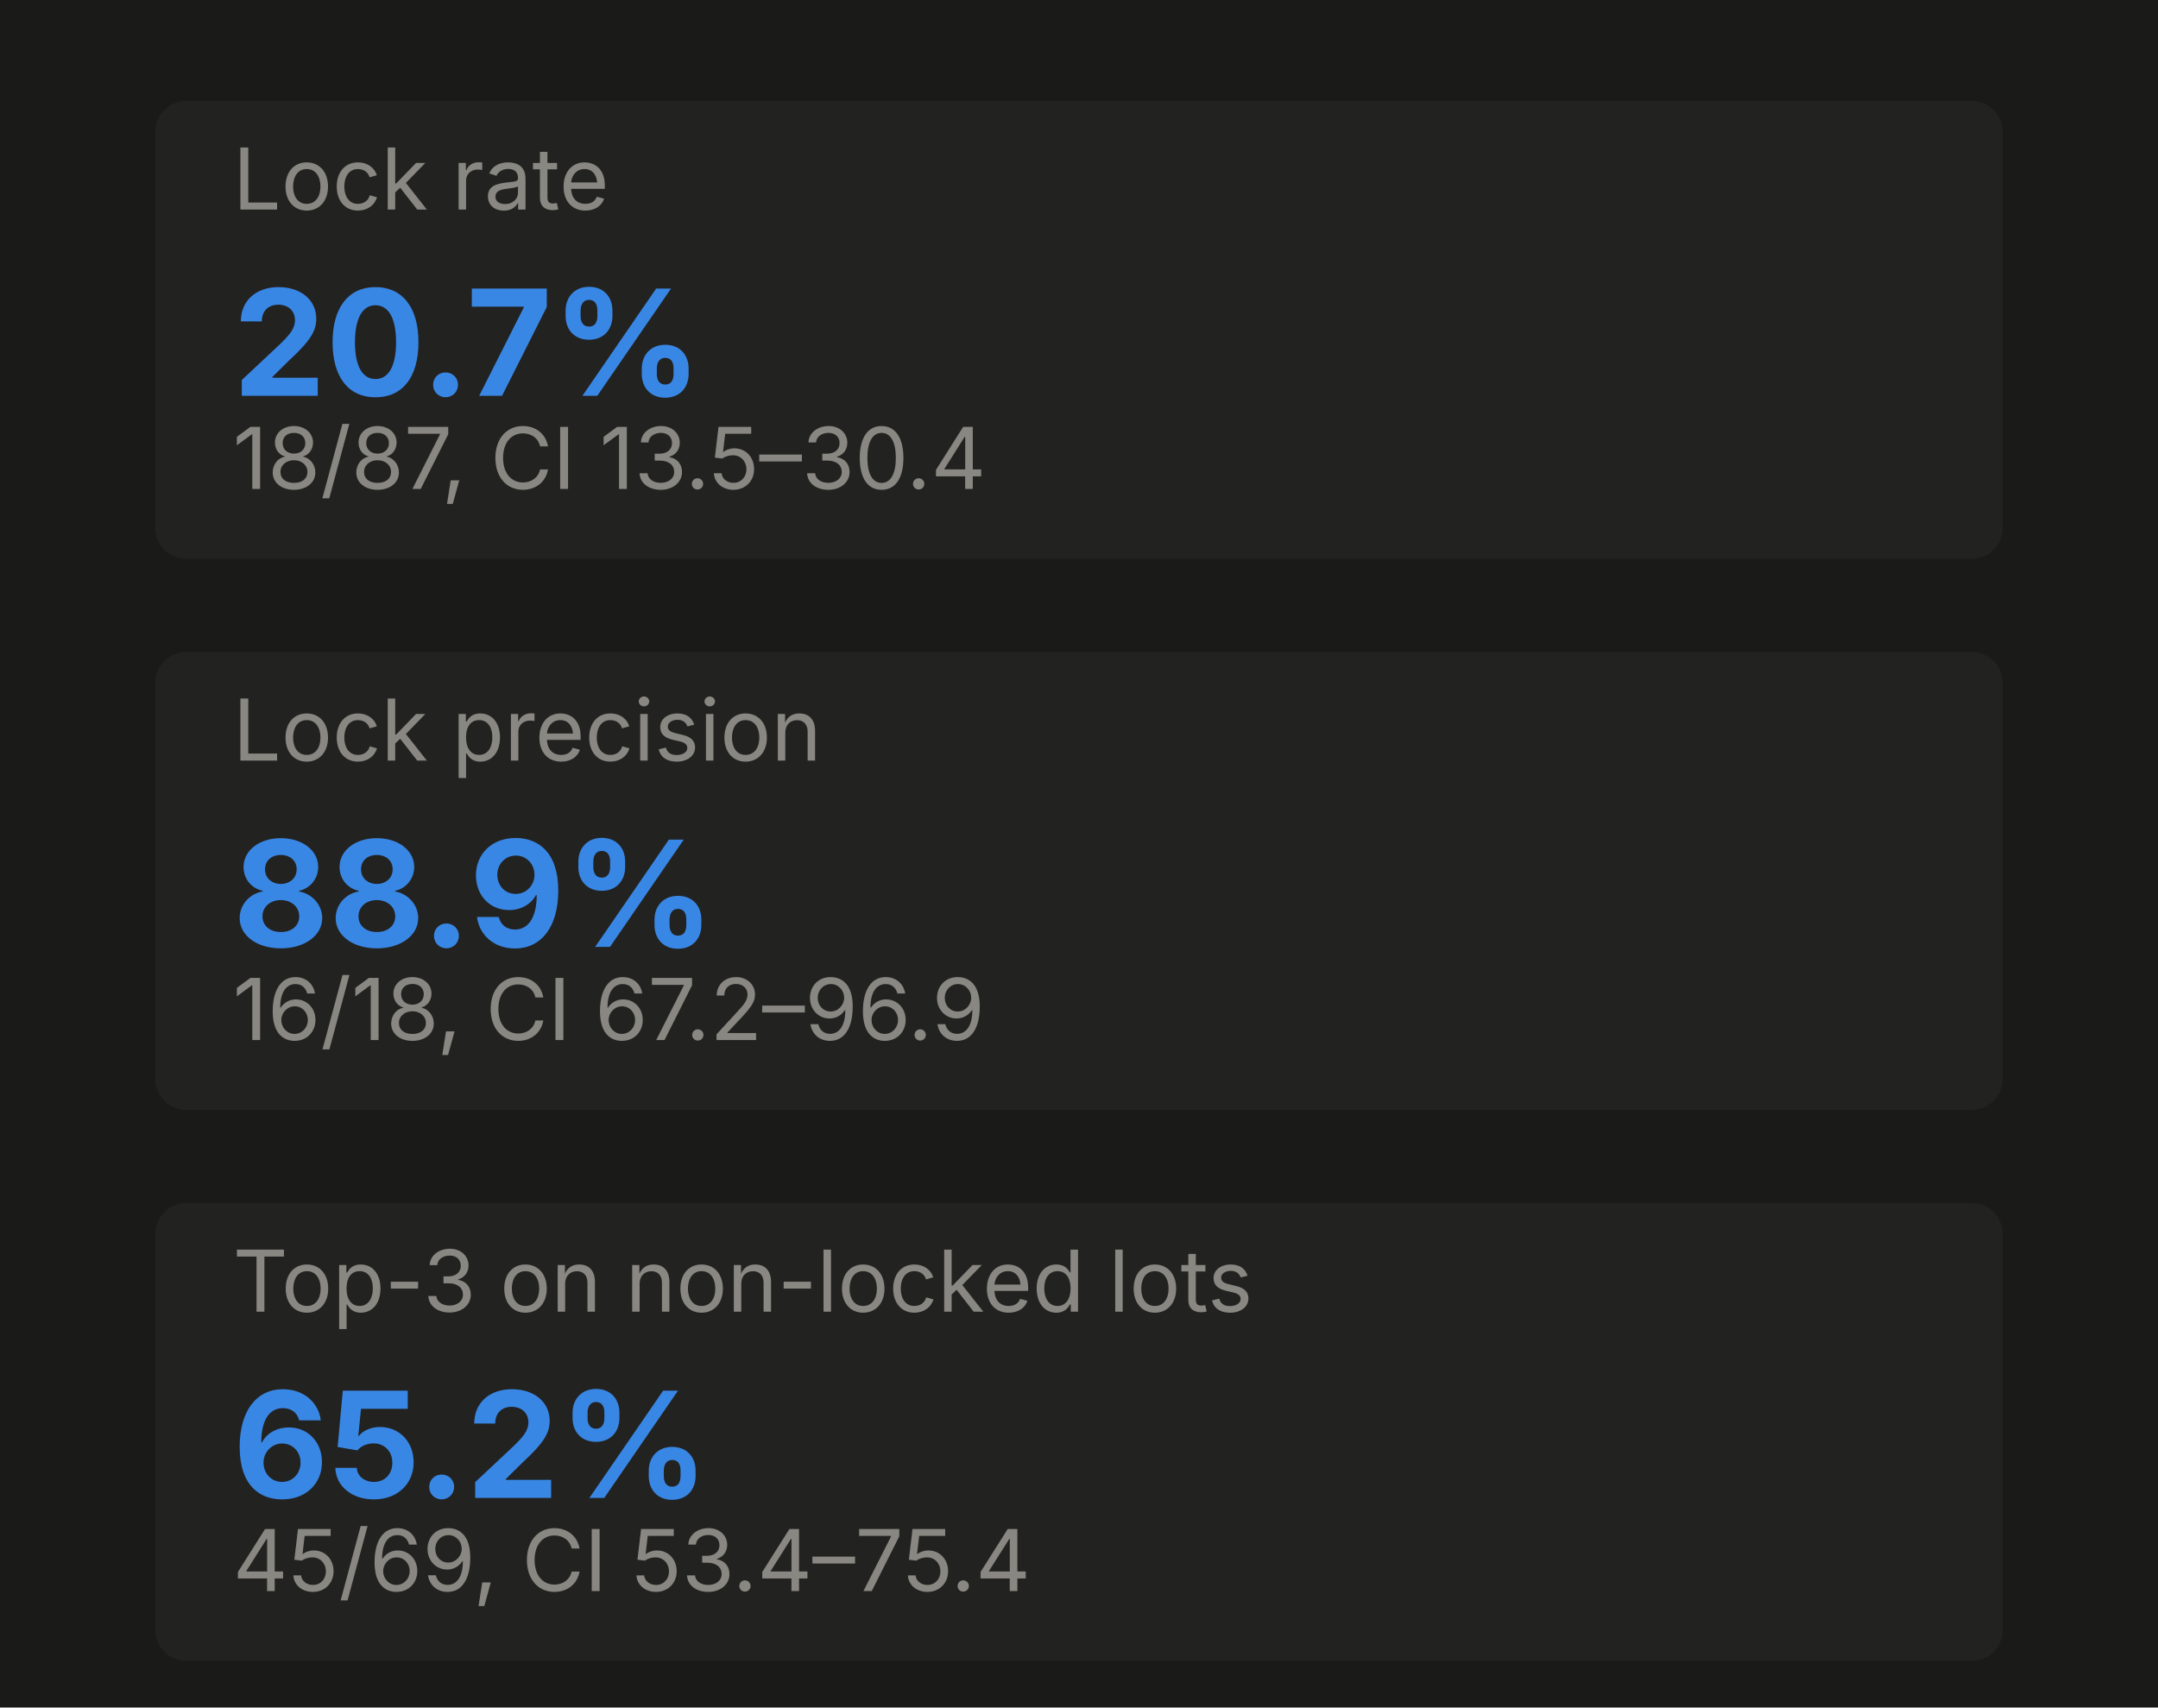
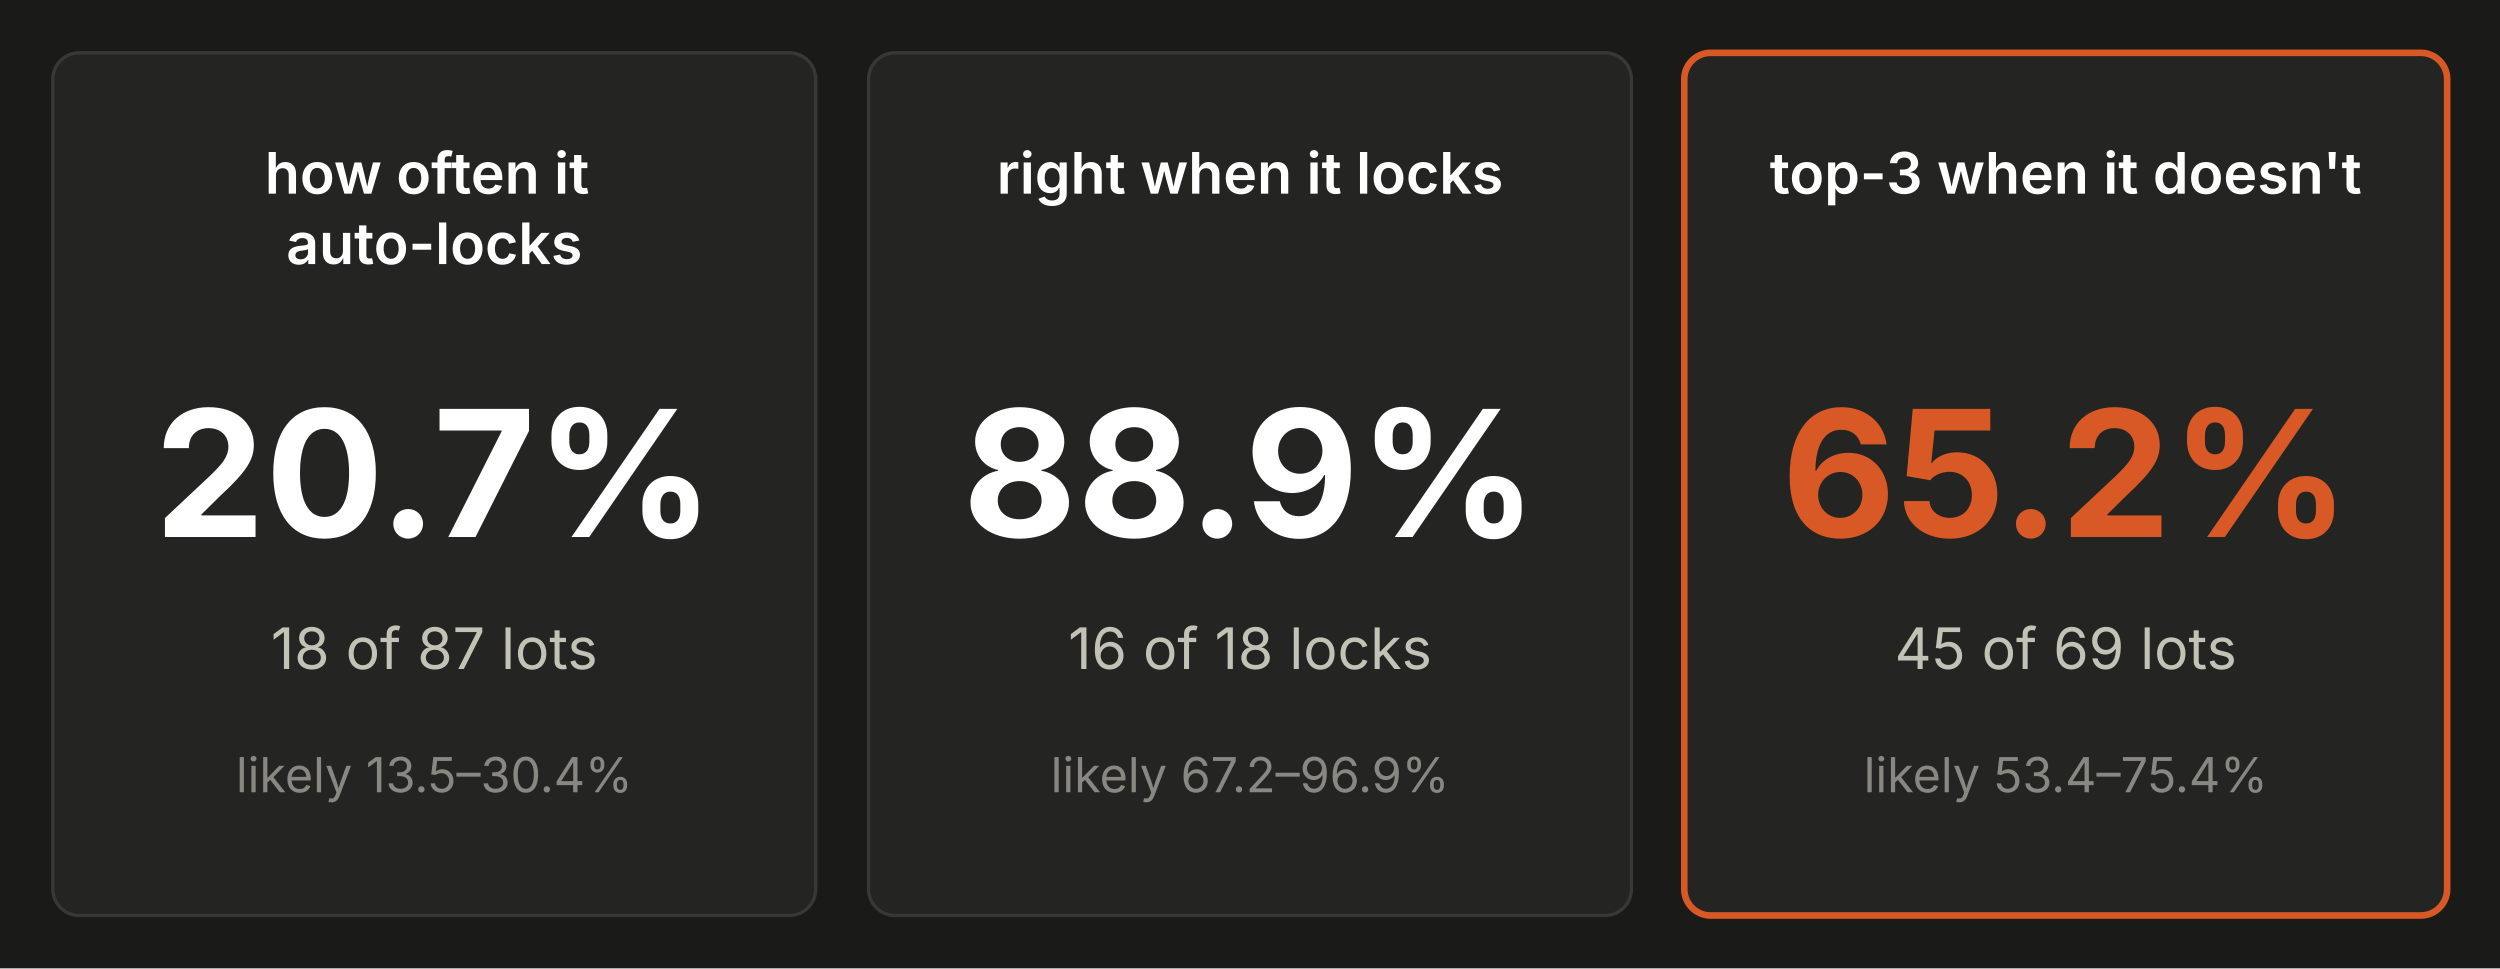
- <svg xmlns="http://www.w3.org/2000/svg" viewBox="0 0 556 440" width="556" height="440" font-family="system-ui, -apple-system, &quot;Segoe UI&quot;, sans-serif">
-   <rect x="0" y="0" width="556" height="440" fill="#1a1a19" />
-   <rect x="40" y="26" width="476" height="118" rx="8" fill="#2c2c2a" opacity="0.45" />
-   <text x="60" y="54" fill="#898781" font-size="22">
-     <tspan x="60" y="54">Lock rate</tspan>
+ <svg xmlns="http://www.w3.org/2000/svg" viewBox="0 0 1136 440" width="1136" height="440" role="img" aria-labelledby="t d" font-family="system-ui, -apple-system, &quot;Segoe UI&quot;, sans-serif">
+   <rect x="0" y="0" width="1136" height="440" fill="#1a1a19" />
+   <rect x="24" y="24" width="346.667" height="392" rx="12" fill="#2c2c2a" fill-opacity="0.55" stroke="#383835" stroke-width="1.5" />
+   <text x="197.333" y="88" text-anchor="middle" fill="#ffffff" font-size="26" font-weight="600">
+     <tspan x="197.333" y="88">how often it</tspan>
+     <tspan x="197.333" y="120">auto-locks</tspan>
  </text>
-   <text x="60" y="102" fill="#3987e5" font-size="38" font-weight="700">20.7%</text>
-   <text x="60" y="126" fill="#898781" font-size="22">18/87, CI 13.5–30.4</text>
-   <rect x="40" y="168" width="476" height="118" rx="8" fill="#2c2c2a" opacity="0.45" />
-   <text x="60" y="196" fill="#898781" font-size="22">
-     <tspan x="60" y="196">Lock precision</tspan>
+   <text x="197.333" y="244" text-anchor="middle" fill="#ffffff" font-size="80" font-weight="700">20.7%</text>
+   <text x="197.333" y="304" text-anchor="middle" fill="#c3c2b7" font-size="26">18 of 87 lots</text>
+   <text x="197.333" y="360" text-anchor="middle" fill="#898781" font-size="22">likely 13.5–30.4%</text>
+   <rect x="394.667" y="24" width="346.667" height="392" rx="12" fill="#2c2c2a" fill-opacity="0.55" stroke="#383835" stroke-width="1.5" />
+   <text x="568" y="88" text-anchor="middle" fill="#ffffff" font-size="26" font-weight="600">
+     <tspan x="568" y="88">right when it locks</tspan>
  </text>
-   <text x="60" y="244" fill="#3987e5" font-size="38" font-weight="700">88.9%</text>
-   <text x="60" y="268" fill="#898781" font-size="22">16/18, CI 67.2–96.9</text>
-   <rect x="40" y="310" width="476" height="118" rx="8" fill="#2c2c2a" opacity="0.45" />
-   <text x="60" y="338" fill="#898781" font-size="22">
-     <tspan x="60" y="338">Top-3 on non-locked lots</tspan>
+   <text x="568" y="244" text-anchor="middle" fill="#ffffff" font-size="80" font-weight="700">88.9%</text>
+   <text x="568" y="304" text-anchor="middle" fill="#c3c2b7" font-size="26">16 of 18 locks</text>
+   <text x="568" y="360" text-anchor="middle" fill="#898781" font-size="22">likely 67.2–96.9%</text>
+   <rect x="765.333" y="24" width="346.667" height="392" rx="12" fill="#2c2c2a" fill-opacity="0.55" stroke="#d95926" stroke-width="3" />
+   <text x="938.667" y="88" text-anchor="middle" fill="#ffffff" font-size="26" font-weight="600">
+     <tspan x="938.667" y="88">top-3 when it doesn't</tspan>
  </text>
-   <text x="60" y="386" fill="#3987e5" font-size="38" font-weight="700">65.2%</text>
-   <text x="60" y="410" fill="#898781" font-size="22">45/69, CI 53.4–75.4</text>
+   <text x="938.667" y="244" text-anchor="middle" fill="#d95926" font-size="80" font-weight="700">65.2%</text>
+   <text x="938.667" y="304" text-anchor="middle" fill="#c3c2b7" font-size="26">45 of 69 lots</text>
+   <text x="938.667" y="360" text-anchor="middle" fill="#898781" font-size="22">likely 53.4–75.4%</text>
</svg>
